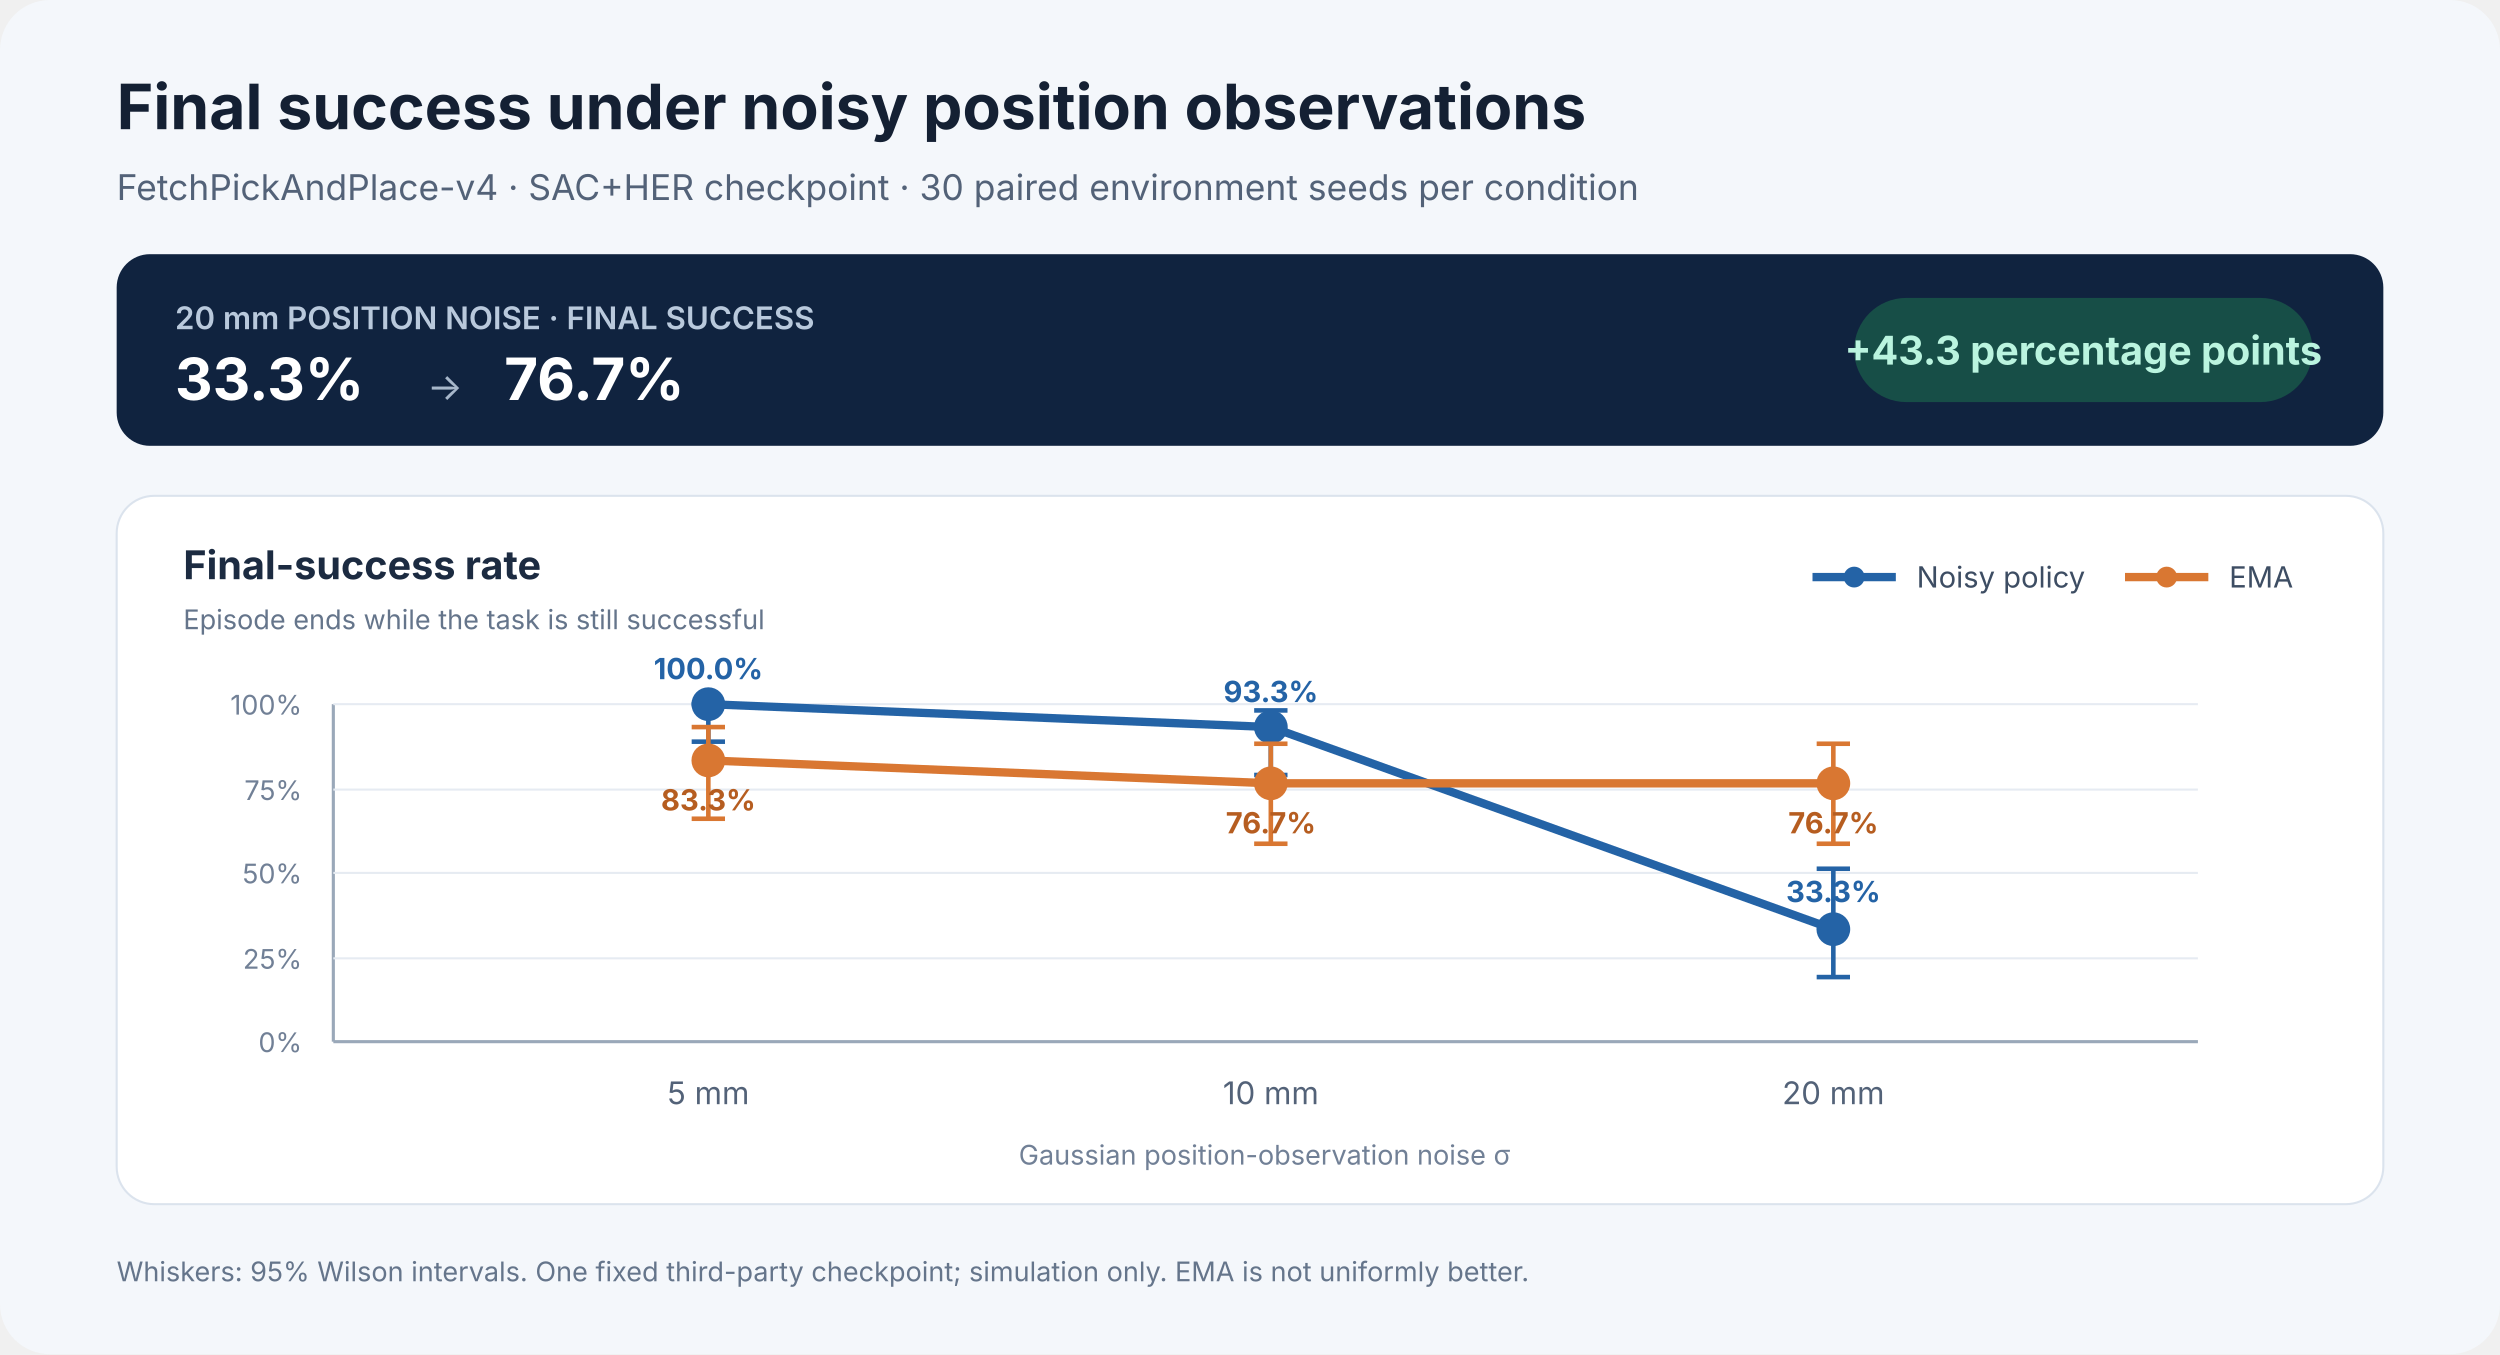
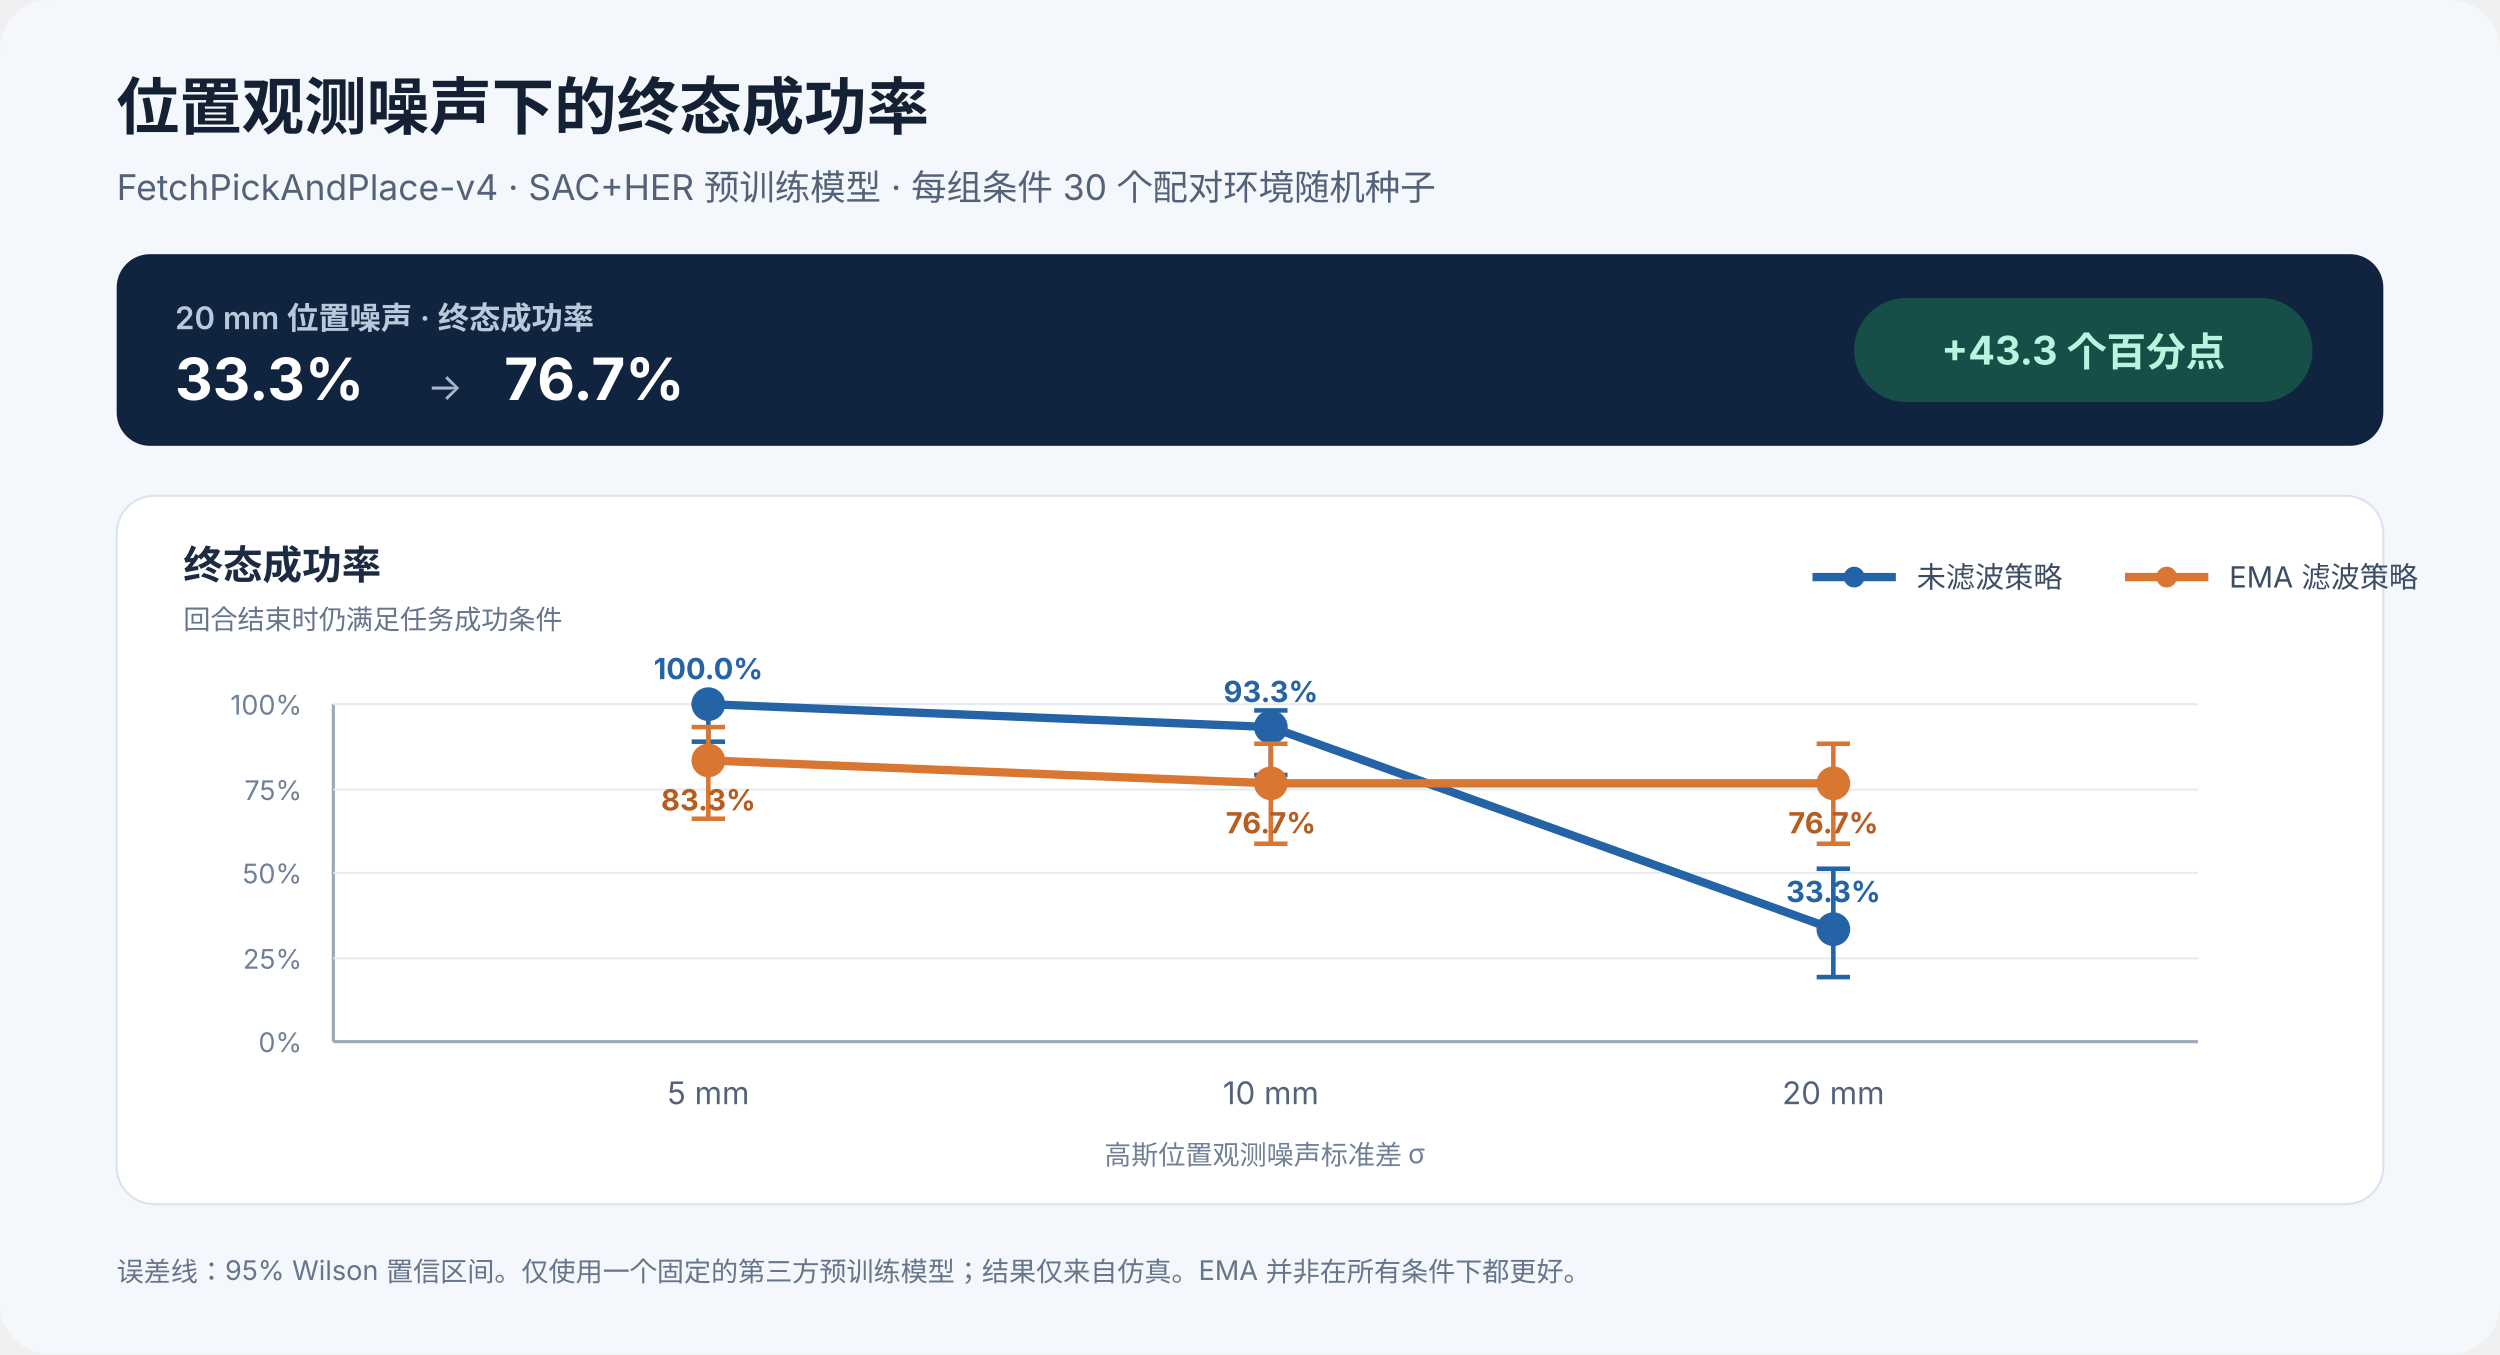
<svg xmlns="http://www.w3.org/2000/svg" width="1200" height="650" viewBox="0 0 1200 650" role="img" aria-labelledby="title desc">
  <rect width="1200" height="650" rx="24" fill="#f4f7fb" />
-   <text x="56" y="62" fill="#142033" font-family="Inter,Arial,sans-serif" font-size="30" font-weight="700">Final success under noisy position observations</text>
-   <text x="56" y="96" fill="#536278" font-family="Inter,Arial,sans-serif" font-size="17">FetchPickAndPlace-v4 · SAC+HER checkpoint · 30 paired environment seeds per condition</text>
+   <text x="56" y="62" fill="#142033" font-family="Inter,Arial,sans-serif" font-size="30" font-weight="700">位置观测噪声下的终态成功率</text>
+   <text x="56" y="96" fill="#536278" font-family="Inter,Arial,sans-serif" font-size="17">FetchPickAndPlace-v4 · SAC+HER 预训练模型 · 每组条件 30 个配对环境随机种子</text>
  <rect x="56" y="122" width="1088" height="92" rx="16" fill="#10233f" />
-   <text x="84" y="158" fill="#b9c9dc" font-family="Inter,Arial,sans-serif" font-size="15" font-weight="600">20 mm POSITION NOISE · FINAL SUCCESS</text>
+   <text x="84" y="158" fill="#b9c9dc" font-family="Inter,Arial,sans-serif" font-size="15" font-weight="600">20 mm 位置噪声 · 终态成功率</text>
  <text x="84" y="192" fill="#ffffff" font-family="Inter,Arial,sans-serif" font-size="28" font-weight="700">33.3%</text>
  <text x="205" y="192" fill="#a7b7ca" font-family="Inter,Arial,sans-serif" font-size="18">→</text>
  <text x="242" y="192" fill="#ffffff" font-family="Inter,Arial,sans-serif" font-size="28" font-weight="700">76.7%</text>
  <rect x="890" y="143" width="220" height="50" rx="25" fill="#174e47" />
-   <text x="1000" y="175" text-anchor="middle" fill="#baf4df" font-family="Inter,Arial,sans-serif" font-size="19" font-weight="700">+43.3 percentage points</text>
+   <text x="1000" y="175" text-anchor="middle" fill="#baf4df" font-family="Inter,Arial,sans-serif" font-size="19" font-weight="700">+43.3 个百分点</text>
  <rect x="56" y="238" width="1088" height="340" rx="18" fill="#ffffff" stroke="#dbe3ed" />
-   <text x="88" y="278" fill="#1c2b41" font-family="Inter,Arial,sans-serif" font-size="19" font-weight="700">Final-success rate</text>
-   <text x="88" y="302" fill="#65758b" font-family="Inter,Arial,sans-serif" font-size="13">Episode ends while the task is still successful</text>
+   <text x="88" y="278" fill="#1c2b41" font-family="Inter,Arial,sans-serif" font-size="19" font-weight="700">终态成功率</text>
+   <text x="88" y="302" fill="#65758b" font-family="Inter,Arial,sans-serif" font-size="13">回合结束时仍满足任务成功条件</text>
  <line x1="160" y1="338" x2="160" y2="500" stroke="#9aa8b9" stroke-width="1.5" />
  <line x1="160" y1="500" x2="1055" y2="500" stroke="#9aa8b9" stroke-width="1.5" />
  <g fill="#718096" font-family="Inter,Arial,sans-serif" font-size="13" text-anchor="end">
    <text x="145" y="505">0%</text>
    <text x="145" y="465">25%</text>
    <text x="145" y="424">50%</text>
    <text x="145" y="384">75%</text>
    <text x="145" y="343">100%</text>
  </g>
  <g stroke="#e6ebf2" stroke-width="1">
    <line x1="160" y1="460" x2="1055" y2="460" />
    <line x1="160" y1="419" x2="1055" y2="419" />
    <line x1="160" y1="379" x2="1055" y2="379" />
    <line x1="160" y1="338" x2="1055" y2="338" />
  </g>
  <g fill="#536278" font-family="Inter,Arial,sans-serif" font-size="15" text-anchor="middle">
    <text x="340" y="530">5 mm</text>
    <text x="610" y="530">10 mm</text>
    <text x="880" y="530">20 mm</text>
  </g>
-   <text x="607" y="559" fill="#718096" font-family="Inter,Arial,sans-serif" font-size="13" text-anchor="middle">Gaussian position-observation noise σ</text>
+   <text x="607" y="559" fill="#718096" font-family="Inter,Arial,sans-serif" font-size="13" text-anchor="middle">高斯位置观测噪声标准差 σ</text>
  <polyline points="340,338 610,349 880,446" fill="none" stroke="#2463a6" stroke-width="4" stroke-linecap="round" stroke-linejoin="round" />
  <polyline points="340,365 610,376 880,376" fill="none" stroke="#d97732" stroke-width="4" stroke-linecap="round" stroke-linejoin="round" />
  <g stroke="#2463a6" stroke-width="2.2" fill="#2463a6">
    <line x1="340" y1="338" x2="340" y2="356" />
    <line x1="332" y1="338" x2="348" y2="338" />
    <line x1="332" y1="356" x2="348" y2="356" />
    <line x1="610" y1="341" x2="610" y2="372" />
    <line x1="602" y1="341" x2="618" y2="341" />
    <line x1="602" y1="372" x2="618" y2="372" />
    <line x1="880" y1="417" x2="880" y2="469" />
    <line x1="872" y1="417" x2="888" y2="417" />
    <line x1="872" y1="469" x2="888" y2="469" />
    <circle cx="340" cy="338" r="7" />
    <circle cx="610" cy="349" r="7" />
    <circle cx="880" cy="446" r="7" />
  </g>
  <g stroke="#d97732" stroke-width="2.2" fill="#d97732">
    <line x1="340" y1="349" x2="340" y2="393" />
    <line x1="332" y1="349" x2="348" y2="349" />
    <line x1="332" y1="393" x2="348" y2="393" />
    <line x1="610" y1="357" x2="610" y2="405" />
    <line x1="602" y1="357" x2="618" y2="357" />
    <line x1="602" y1="405" x2="618" y2="405" />
    <line x1="880" y1="357" x2="880" y2="405" />
    <line x1="872" y1="357" x2="888" y2="357" />
    <line x1="872" y1="405" x2="888" y2="405" />
    <circle cx="340" cy="365" r="7" />
    <circle cx="610" cy="376" r="7" />
    <circle cx="880" cy="376" r="7" />
  </g>
  <g font-family="Inter,Arial,sans-serif" font-size="14" font-weight="700">
    <text x="340" y="326" fill="#2463a6" text-anchor="middle">100.0%</text>
    <text x="610" y="337" fill="#2463a6" text-anchor="middle">93.3%</text>
    <text x="880" y="433" fill="#2463a6" text-anchor="middle">33.3%</text>
    <text x="340" y="389" fill="#b65d20" text-anchor="middle">83.3%</text>
    <text x="610" y="400" fill="#b65d20" text-anchor="middle">76.7%</text>
    <text x="880" y="400" fill="#b65d20" text-anchor="middle">76.7%</text>
  </g>
  <g font-family="Inter,Arial,sans-serif" font-size="14" fill="#3d4d63">
    <line x1="870" y1="277" x2="910" y2="277" stroke="#2463a6" stroke-width="4" />
    <circle cx="890" cy="277" r="5" fill="#2463a6" />
-     <text x="920" y="282">Noisy policy</text>
+     <text x="920" y="282">未滤波策略</text>
    <line x1="1020" y1="277" x2="1060" y2="277" stroke="#d97732" stroke-width="4" />
    <circle cx="1040" cy="277" r="5" fill="#d97732" />
-     <text x="1070" y="282">EMA</text>
+     <text x="1070" y="282">EMA 滤波策略</text>
  </g>
-   <text x="56" y="615" fill="#65758b" font-family="Inter,Arial,sans-serif" font-size="13">Whiskers: 95% Wilson intervals. One fixed third-party checkpoint; simulation only. EMA is not uniformly better.</text>
+   <text x="56" y="615" fill="#65758b" font-family="Inter,Arial,sans-serif" font-size="13">误差线：95% Wilson 置信区间。仅使用一个固定的第三方预训练模型；结果仅来自仿真。EMA 并非在所有条件下都更好。</text>
</svg>
